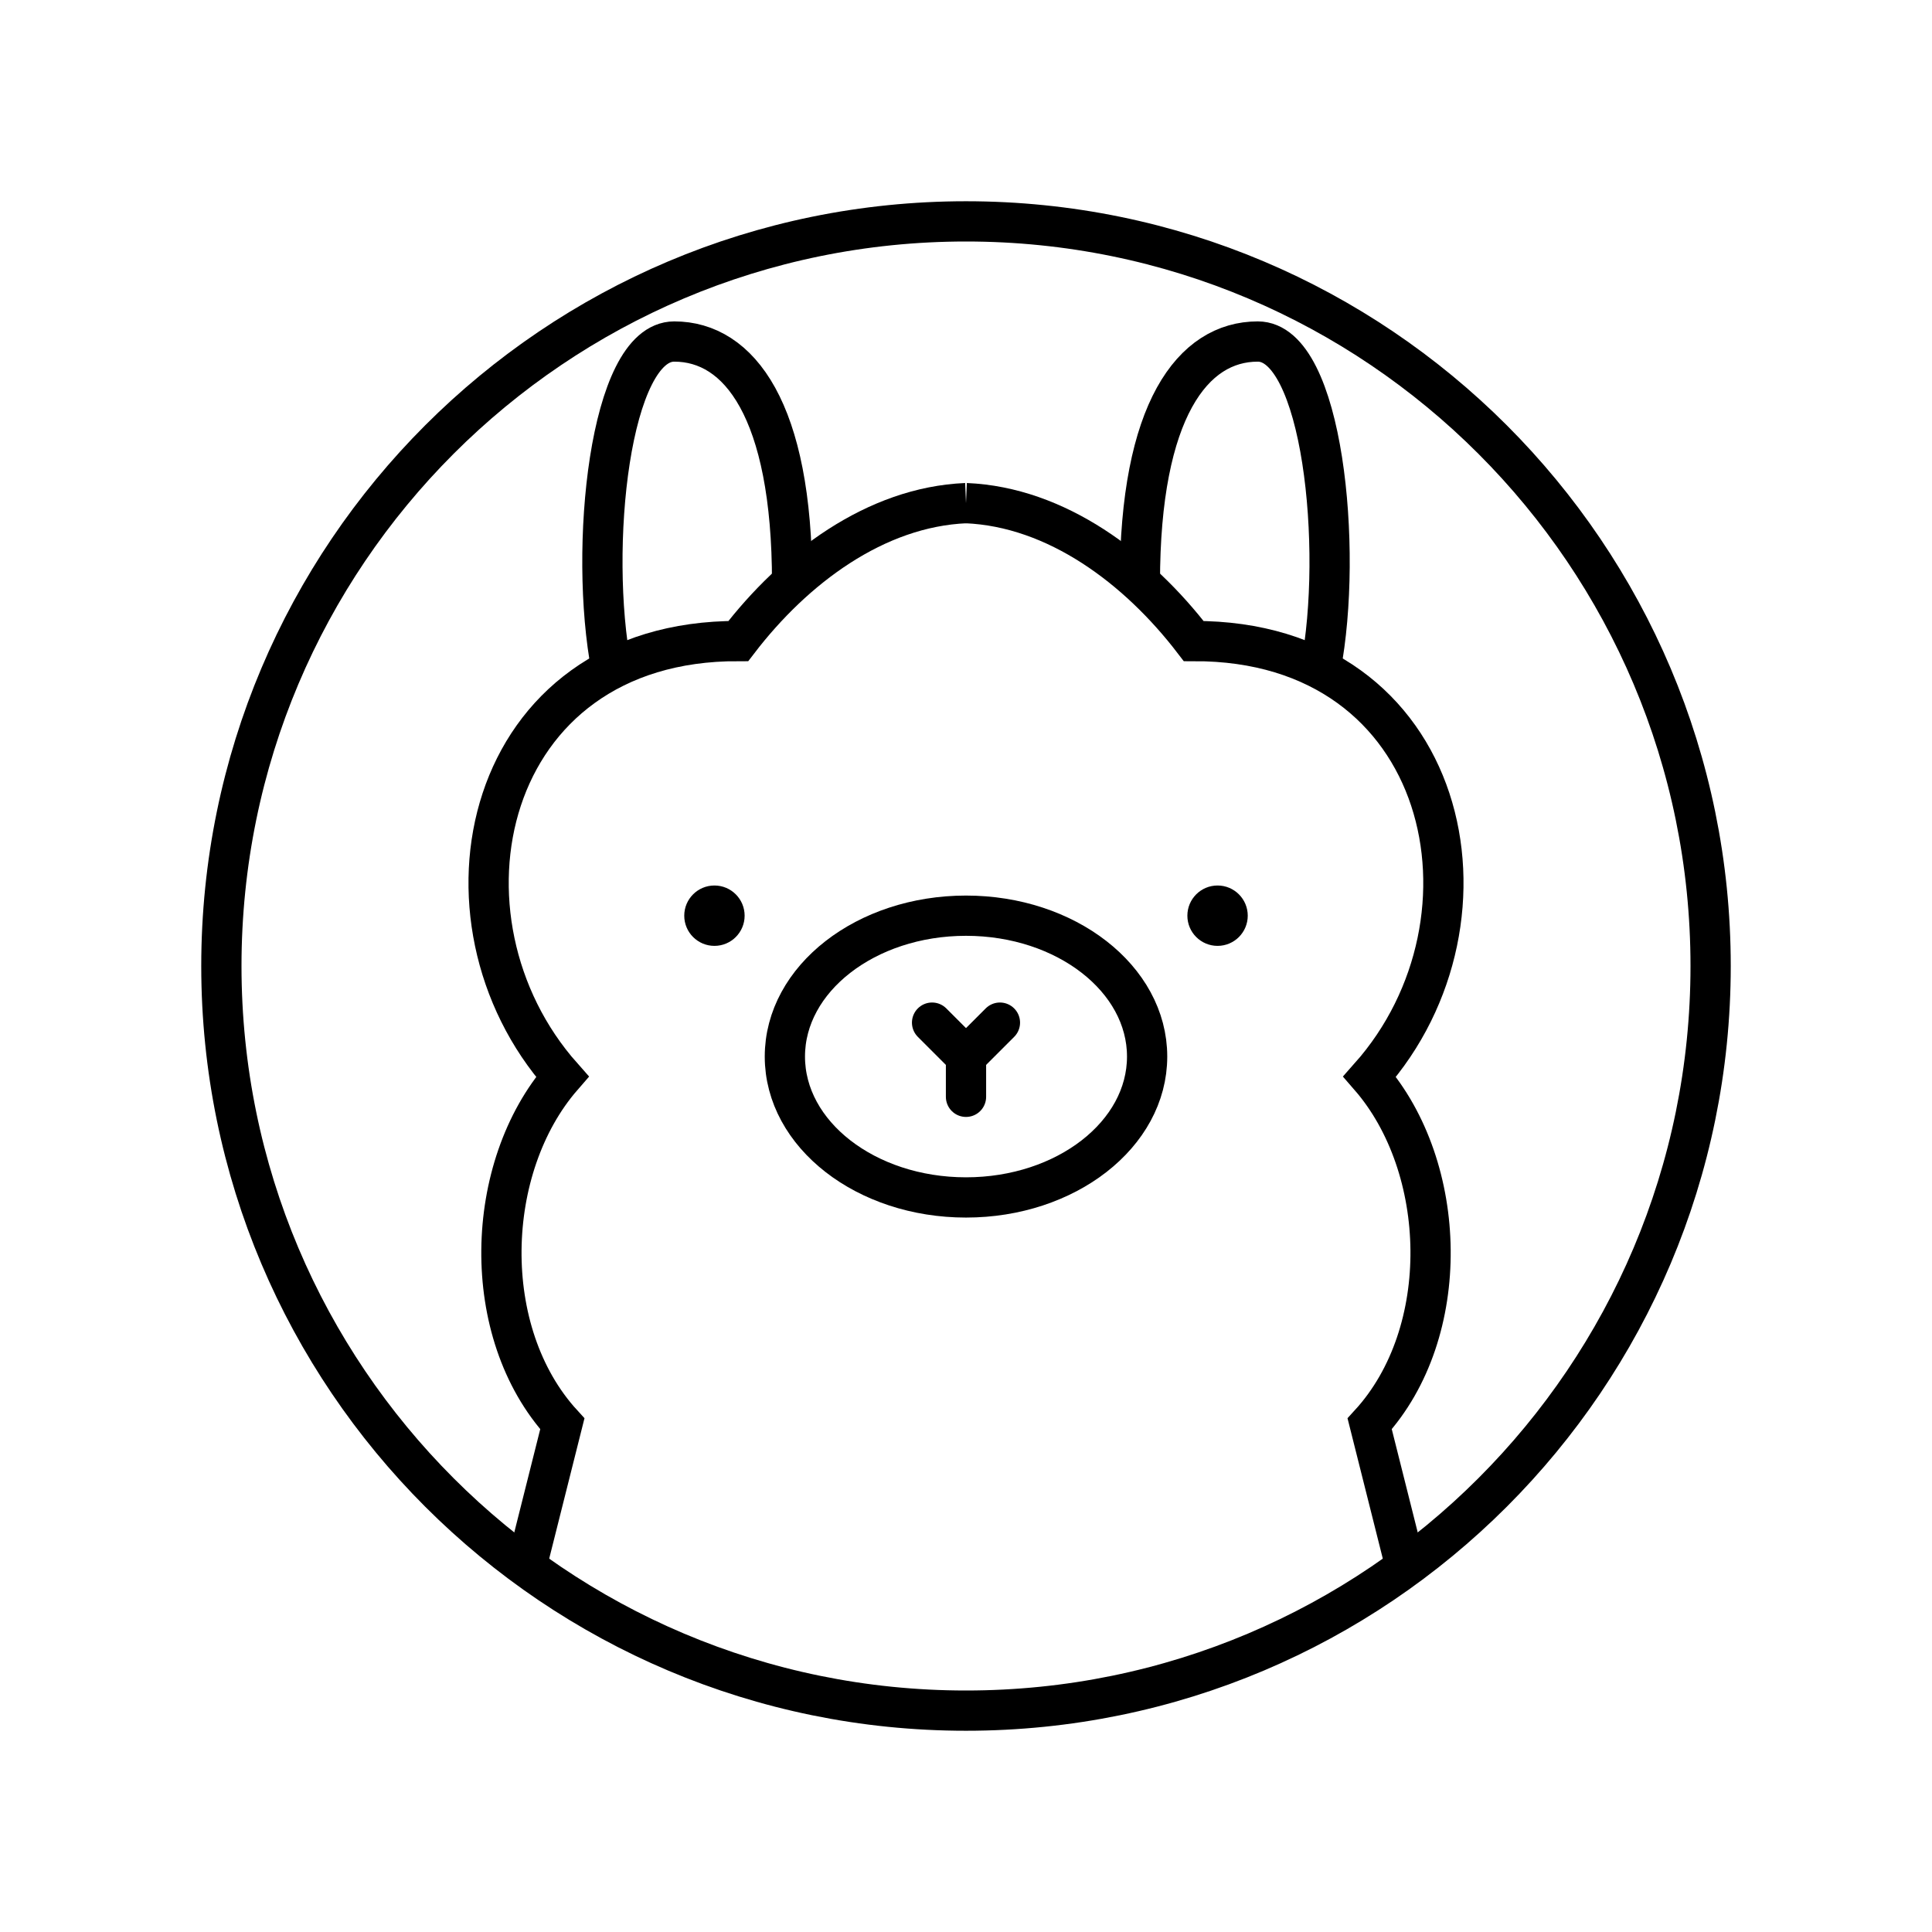
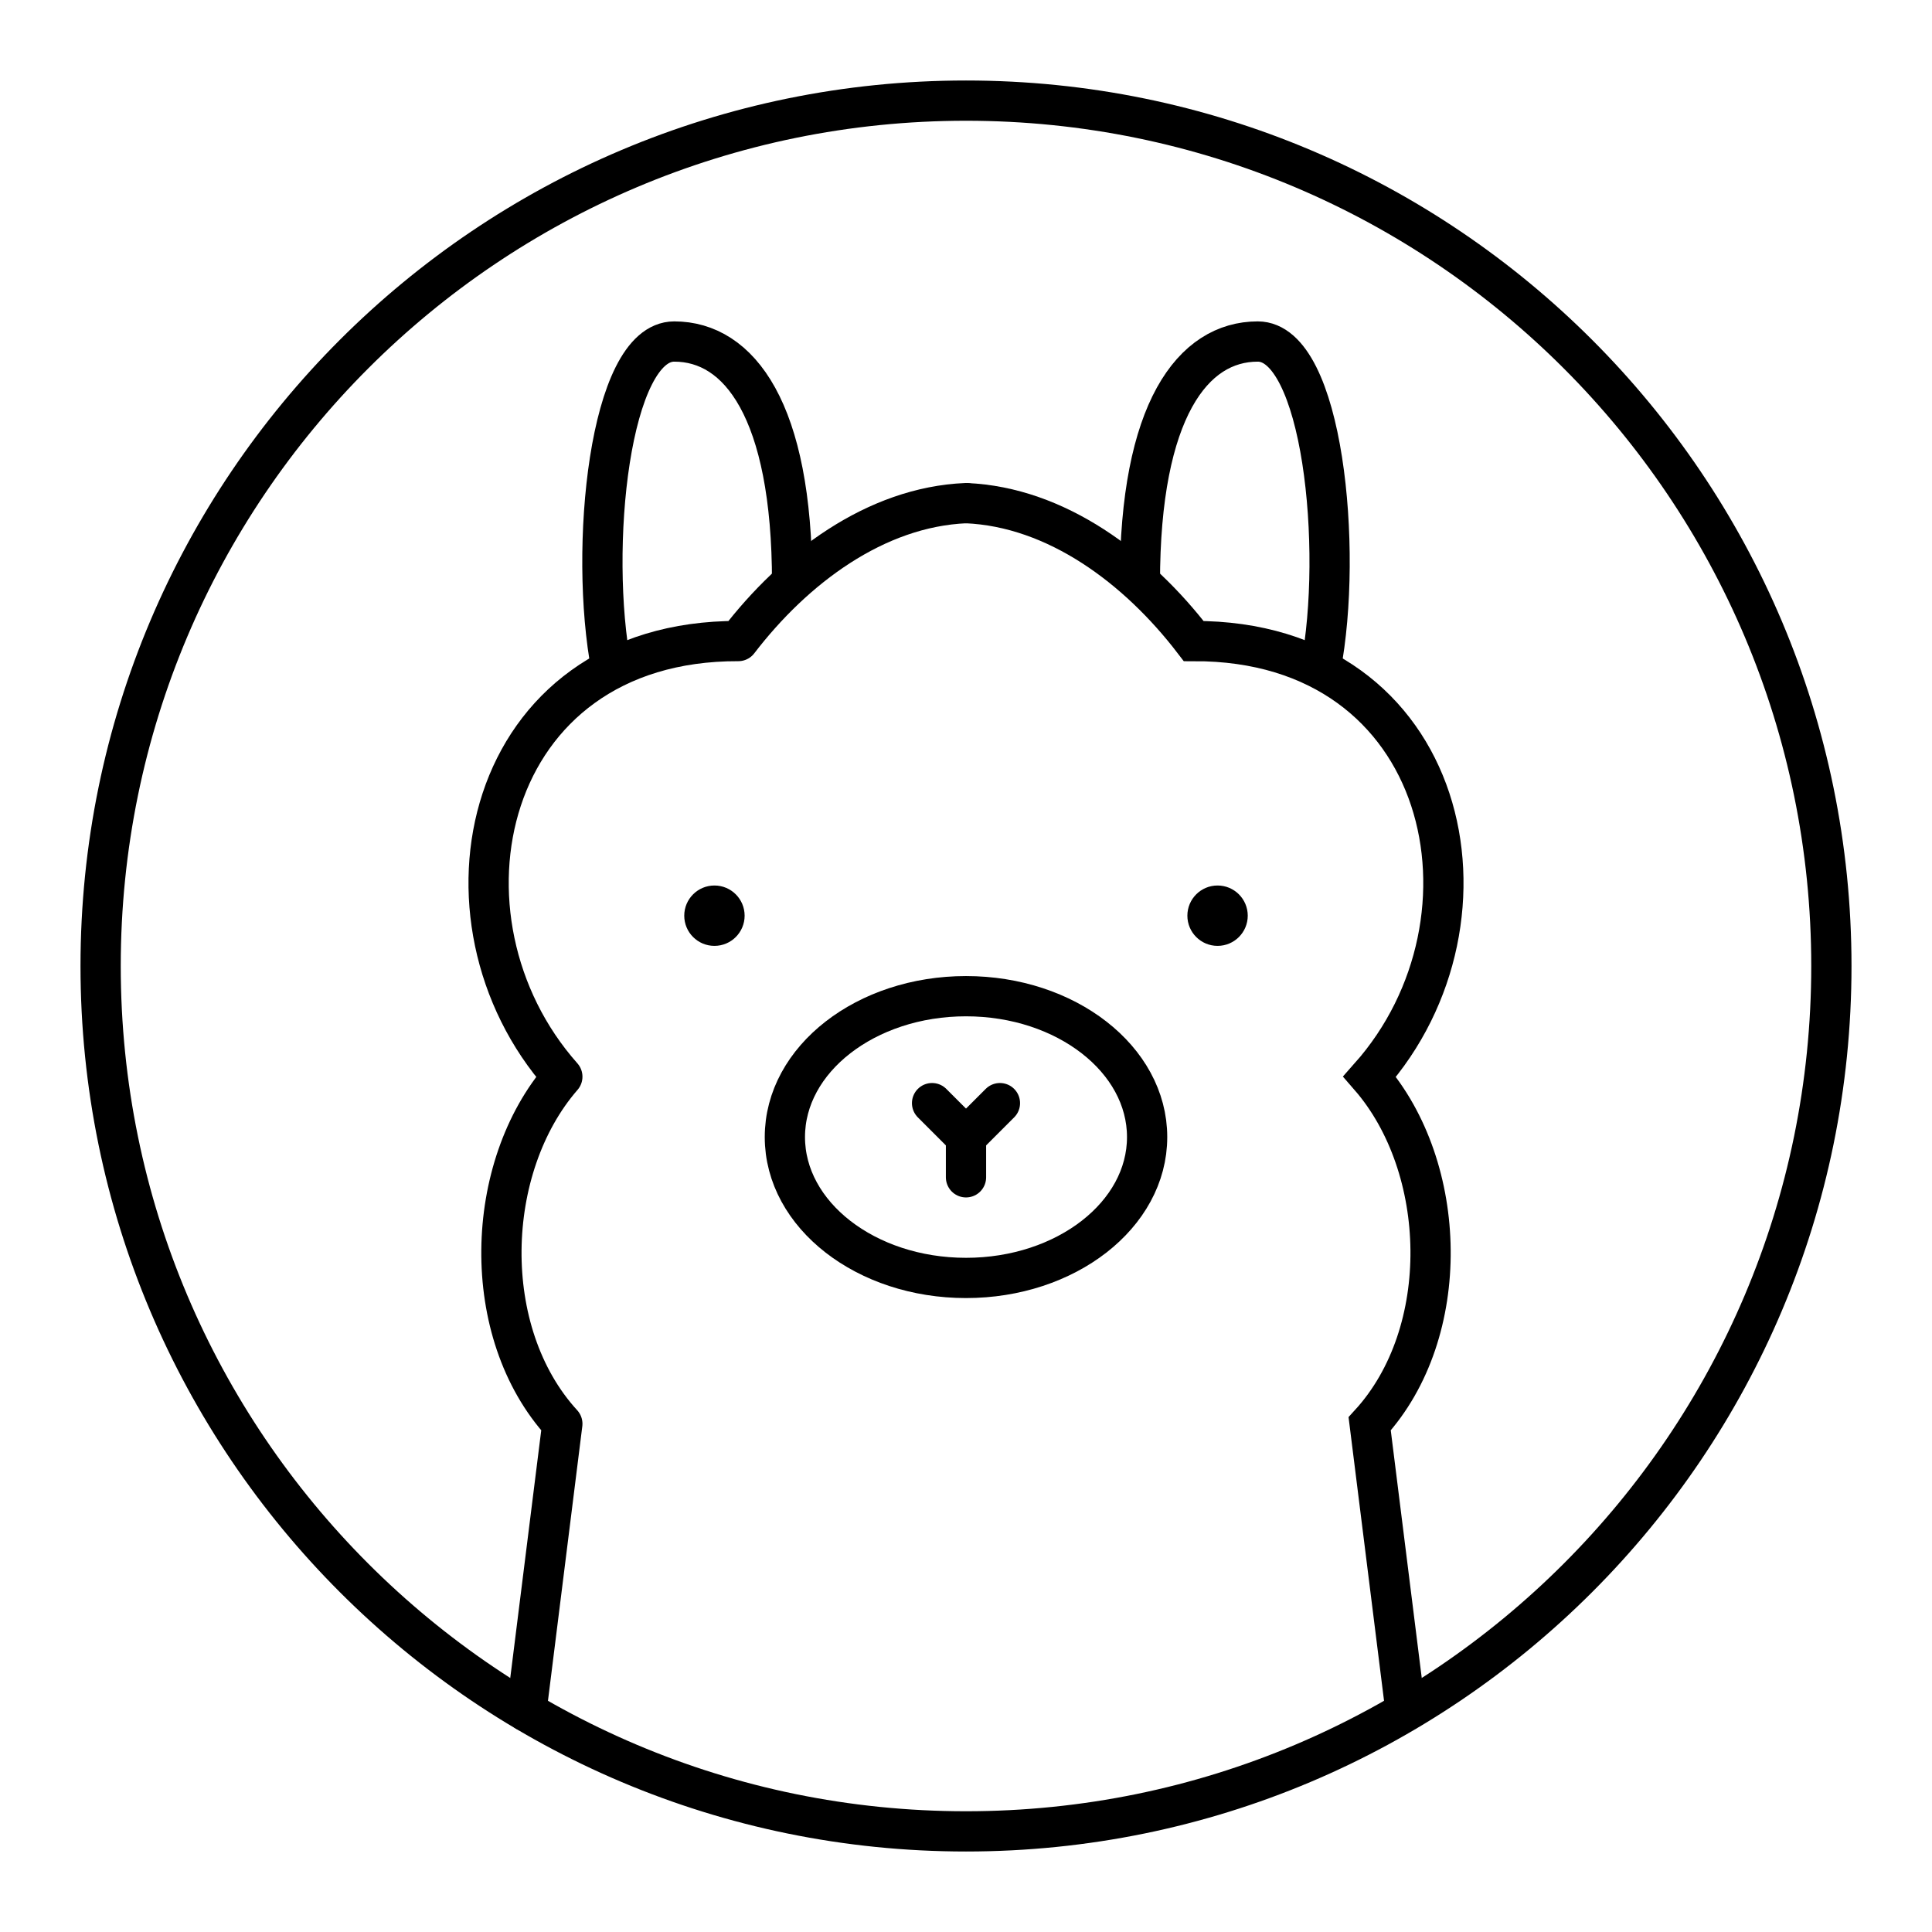
<svg xmlns="http://www.w3.org/2000/svg" version="1.1" viewBox="0 0 48 48" xml:space="preserve">
-   <g fill="none" stroke="#000">
-     <circle cx="24" cy="24" r="18.5" stroke-linecap="round" stroke-linejoin="round" style="paint-order:stroke fill markers" />
+   <g fill="none" stroke="#000" stroke-width="1px">
+     <path d="m13.077 42.519 0.894-7.145c-2.078-2.269-1.957-6.373 0-8.624-3.477-3.917-1.996-10.842 4.372-10.823 1.39-1.815 3.407-3.332 5.657-3.427" stroke-linecap="round" stroke-linejoin="round" />
+     <path d="m19.68 14.47c0-4.277-1.314-5.985-2.929-5.985s-2.129 5.158-1.562 8.116" />
+     <path d="m28.32 14.47c0-4.277 1.314-5.985 2.929-5.985s2.129 5.158 1.562 8.116" />
+   </g>
+   <g fill="none" stroke="#000" stroke-linecap="round" stroke-linejoin="round">
+     <ellipse cx="24" cy="28.25" rx="4.5" ry="3.5" style="paint-order:stroke fill markers" />
    <g stroke-width="1px">
-       <path d="m13.077 38.931 0.894-3.557c-2.078-2.269-1.957-6.373 0-8.624-3.477-3.917-1.996-10.842 4.372-10.823 1.39-1.815 3.407-3.332 5.657-3.427" />
-       <path d="m19.68 14.47c0-4.277-1.314-5.985-2.929-5.985-1.615 0-2.129 5.158-1.562 8.116" />
-       <path d="m28.32 14.47c0-4.277 1.314-5.985 2.929-5.985 1.615 0 2.129 5.158 1.562 8.116" />
-     </g>
-     <g stroke-linecap="round" stroke-linejoin="round">
-       <ellipse cx="24" cy="26.25" rx="4.5" ry="3.5" style="paint-order:stroke fill markers" />
-       <g stroke-width="1px">
-         <path d="m24 26.25v1" />
-         <path d="m24 26.25 0.843-0.843" />
-         <path d="m24 26.25-0.843-0.843" />
-       </g>
+       <path d="m24 28.25v1" />
+       <path d="m24 28.25 0.843-0.843" />
+       <path d="m24 28.25-0.843-0.843" />
    </g>
  </g>
  <circle cx="17.75" cy="22.75" r=".75" fill="#000" style="paint-order:stroke fill markers" />
  <circle cx="30.25" cy="22.75" r=".75" fill="#000" style="paint-order:stroke fill markers" />
-   <path d="m34.923 38.931-0.894-3.557c2.078-2.269 1.957-6.373 0-8.624 3.477-3.917 1.996-10.842-4.372-10.823-1.39-1.815-3.407-3.332-5.657-3.427" fill="none" stroke="#000" stroke-width="1px" />
+   <path d="m34.923 42.519-0.894-7.145c2.078-2.269 1.957-6.373 0-8.624 3.477-3.917 1.996-10.842-4.372-10.823-1.39-1.815-3.407-3.332-5.657-3.427" fill="none" stroke="#000" stroke-width="1px" />
+   <circle cx="24" cy="24" r="21.5" fill="none" stroke="#000" stroke-linecap="round" stroke-linejoin="round" style="paint-order:stroke fill markers" />
</svg>
